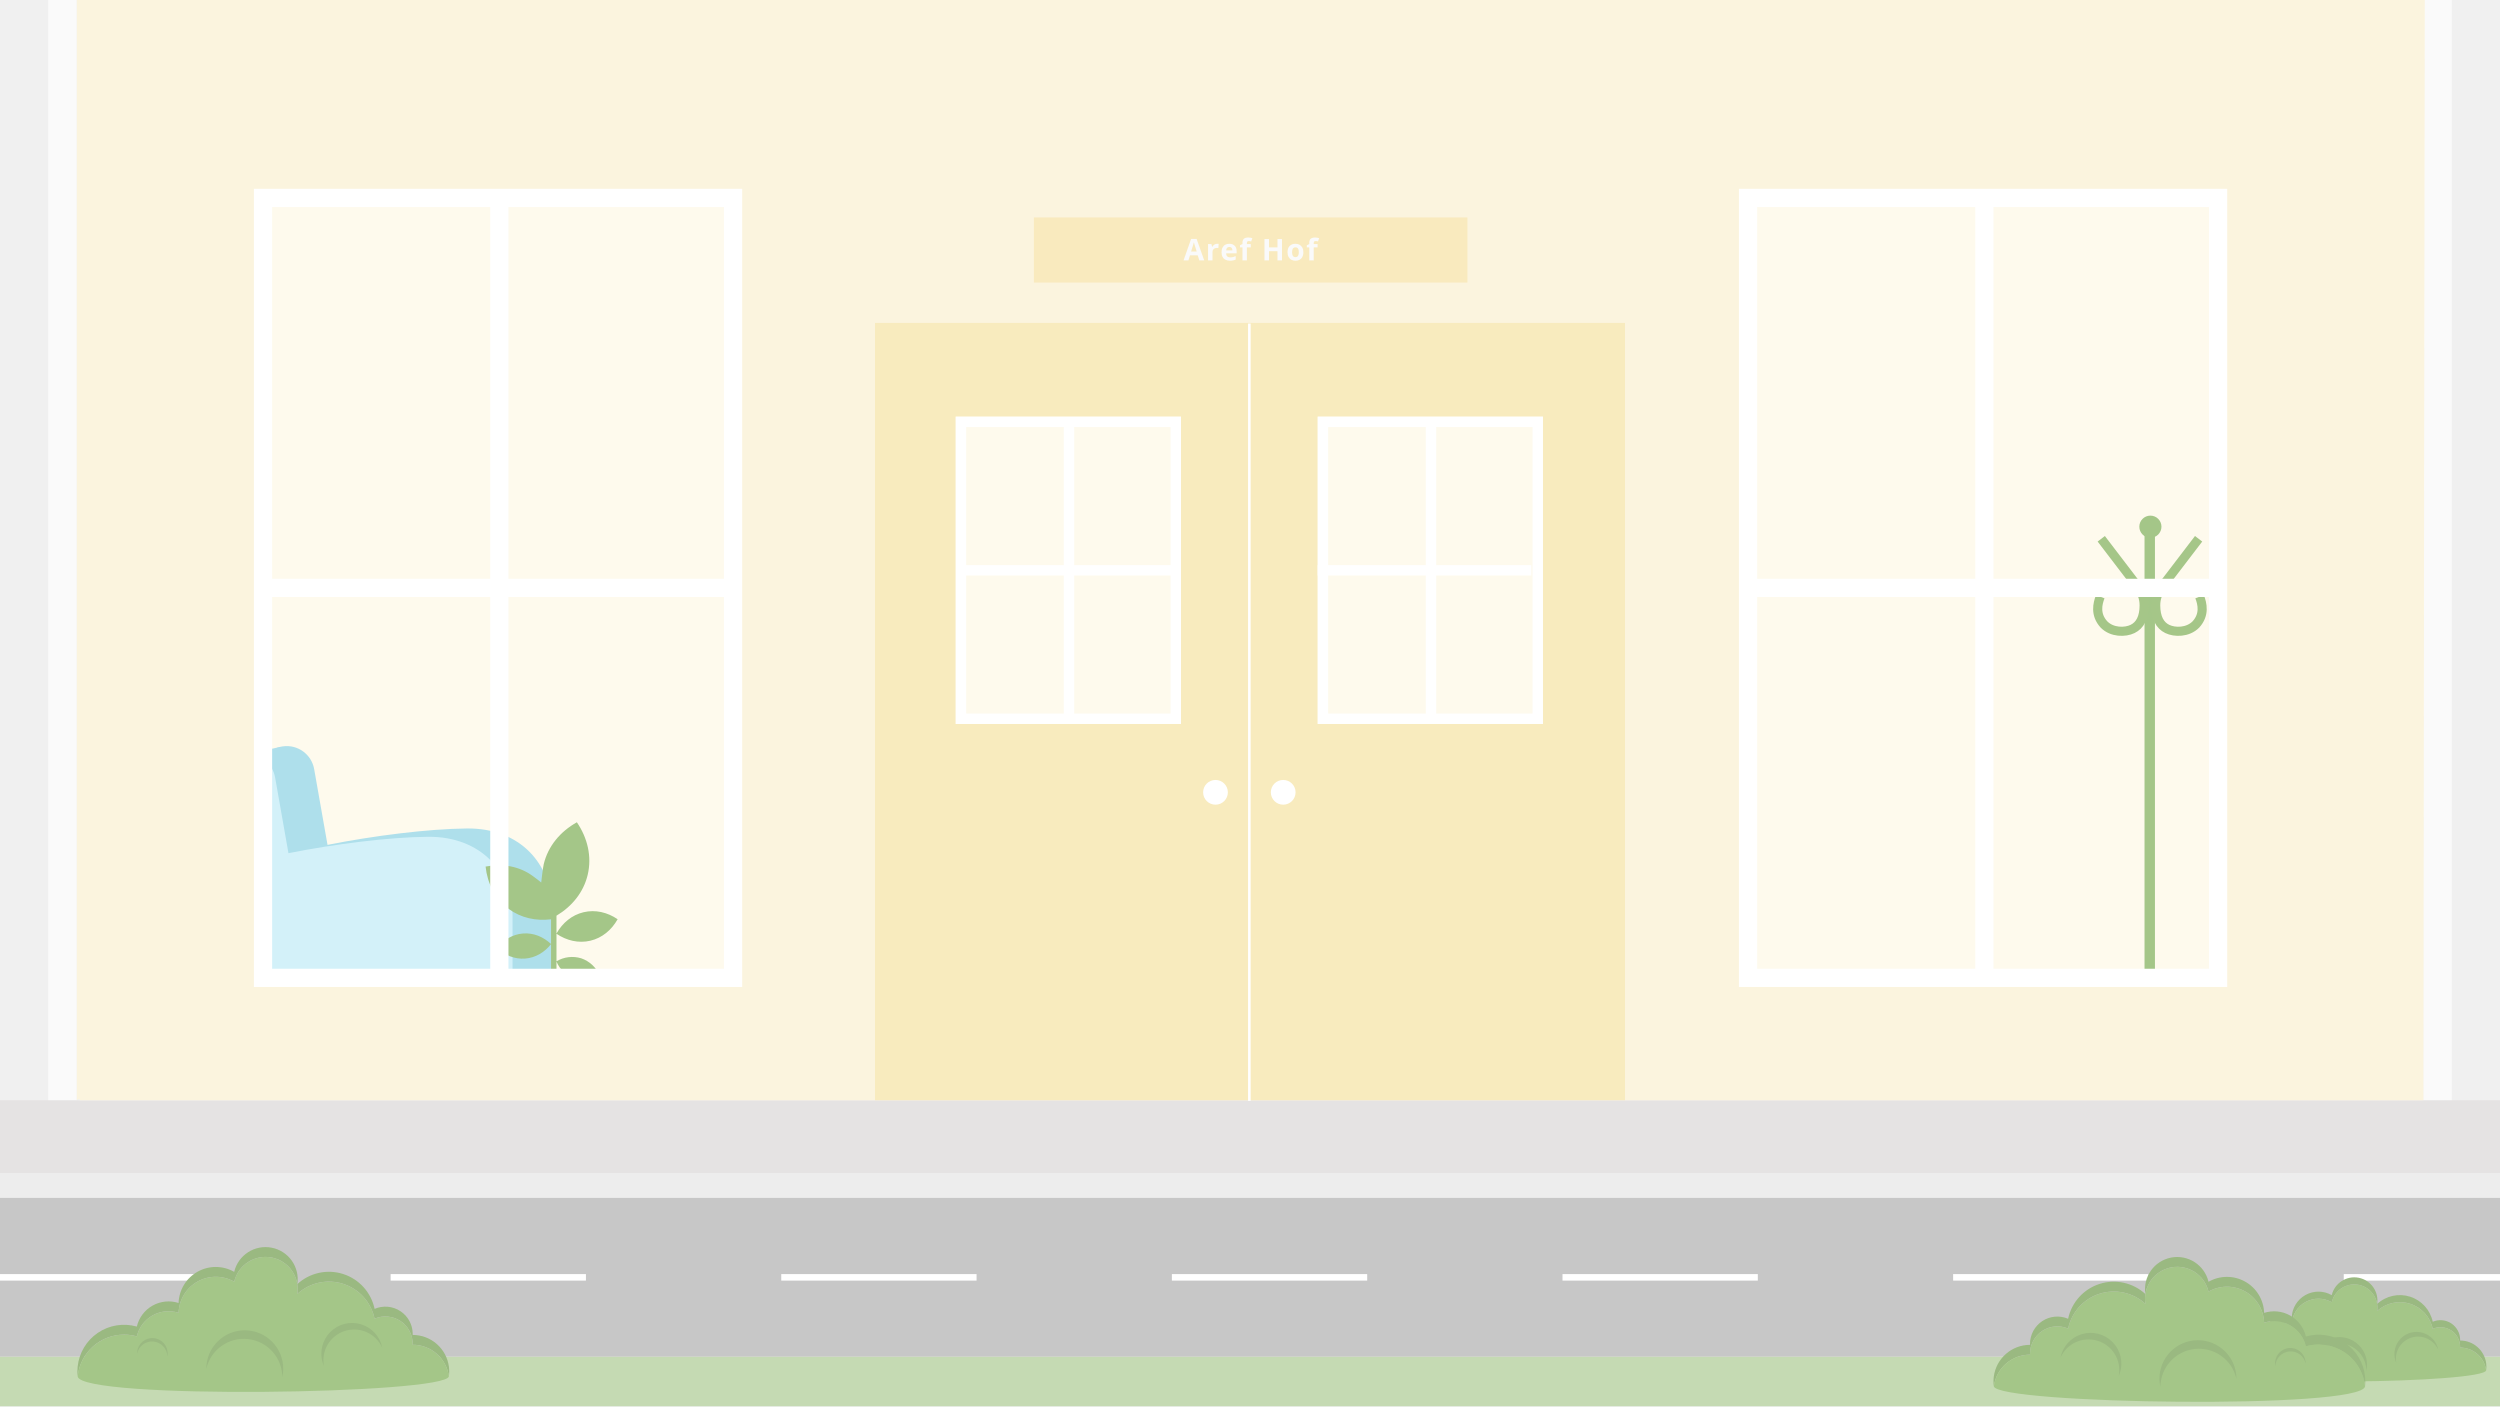
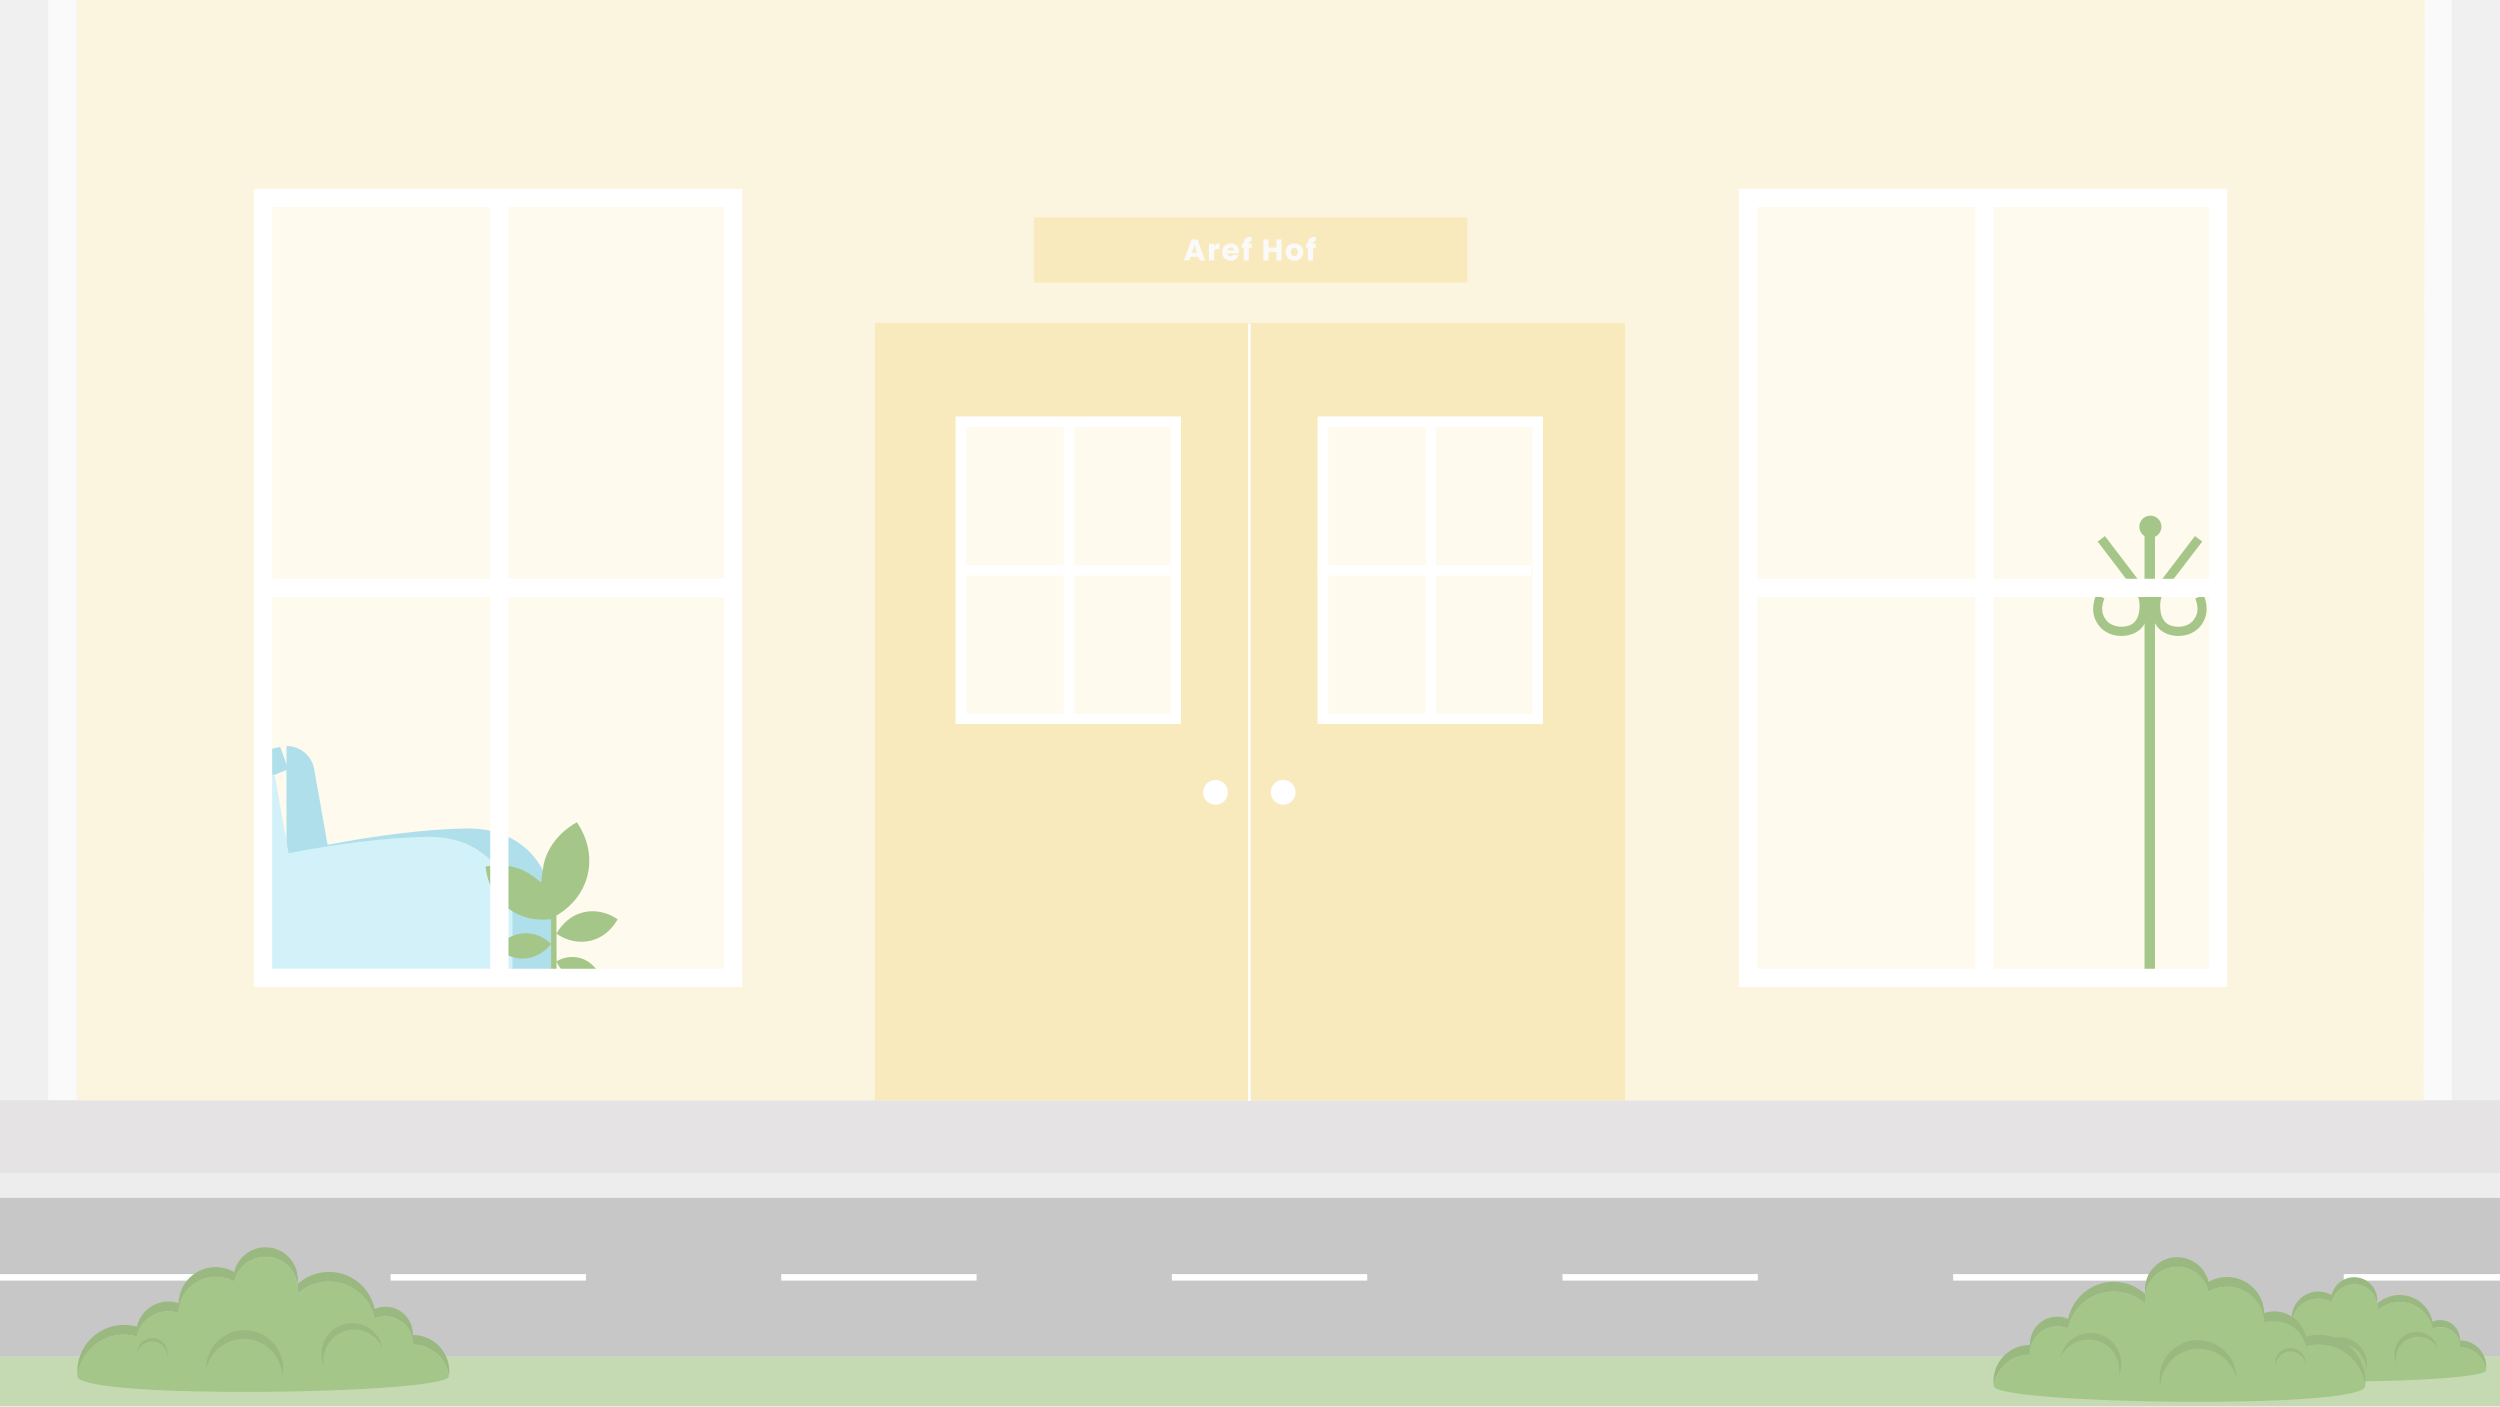
- <svg xmlns="http://www.w3.org/2000/svg" width="1920" height="1080" viewBox="0 0 1920 1080">
-   <defs>
-     <clipPath id="clip-path">
-       <rect id="Rectangle_50" data-name="Rectangle 50" width="233.634" height="248.459" fill="#aedfeb" />
-     </clipPath>
-     <clipPath id="clip-path-2">
-       <rect id="Rectangle_50-2" data-name="Rectangle 50" width="233.634" height="248.459" fill="none" />
-     </clipPath>
-     <clipPath id="clip-path-3">
-       <rect id="Rectangle_62" data-name="Rectangle 62" width="101.405" height="208.498" fill="none" />
-     </clipPath>
-   </defs>
-   <g id="Group_95" data-name="Group 95" transform="translate(0 0)">
-     <rect id="Rectangle_120" data-name="Rectangle 120" width="1920" height="56" transform="translate(0 845)" fill="#e5e3e3" />
-     <rect id="Rectangle_122" data-name="Rectangle 122" width="1920" height="19" transform="translate(0 901)" fill="#ededed" />
-     <rect id="Rectangle_123" data-name="Rectangle 123" width="1920" height="122" transform="translate(0 920)" fill="#c7c7c7" />
-     <rect id="Rectangle_124" data-name="Rectangle 124" width="1920" height="38" transform="translate(0 1042)" fill="#c5dab3" />
-     <line id="Line_24" data-name="Line 24" x2="1920" transform="translate(0 981)" fill="none" stroke="#fff" stroke-width="5" stroke-dasharray="150" />
-     <g id="Group_35" data-name="Group 35" transform="translate(0 -169.089)">
-       <rect id="Rectangle_1" data-name="Rectangle 1" width="1553" height="778.911" transform="translate(184 169.089)" fill="#fefaed" />
-       <path id="Union_1" data-name="Union 1" d="M1824-1937v-844.911h22V-1937ZM0-1937v-844.911H22V-1937Z" transform="translate(37 2951)" fill="#fafafa" />
-       <path id="Path_53" data-name="Path 53" d="M1,31.051H126.113l-.074,778.985L1,876.033Z" transform="translate(58 138.039)" fill="#fbf4de" />
-       <path id="Path_56" data-name="Path 56" d="M127.229,31.625H1.934L1.974,810.5l124.078,66.121Z" transform="translate(1735.007 137.47)" fill="#fbf4de" />
-       <path id="Path_57" data-name="Path 57" d="M.014,1802.025,66.1,1678,66.03,125.084,0,0Z" transform="translate(58.987 1014.071) rotate(-90)" fill="#f0f0f0" />
-     </g>
-     <g id="Group_26" data-name="Group 26" transform="translate(1442 -282.682)">
-       <ellipse id="Ellipse_50" data-name="Ellipse 50" cx="53.5" cy="12.5" rx="53.5" ry="12.5" transform="translate(155 1071.682)" fill="#a4c688" />
-       <rect id="Rectangle_63" data-name="Rectangle 63" width="8" height="394" transform="translate(205 689.682)" fill="#a4c688" />
-       <circle id="Ellipse_51" data-name="Ellipse 51" cx="8.5" cy="8.5" r="8.5" transform="translate(201 678.682)" fill="#a4c688" />
-       <path id="Path_76" data-name="Path 76" d="M4602.2,3365.833l-27.581,36.1a23.542,23.542,0,0,0-5.367,15.119c.043,9.286,3.123,15.2,8.868,18.02s15.8,2.827,21.962-3.4c7.011-7.6,4.952-16.013,2.887-21.372" transform="translate(-4355.671 -2669.366)" fill="none" stroke="#a5c688" stroke-width="7" />
-       <path id="Path_77" data-name="Path 77" d="M4571.988,3365.833l27.581,36.1a23.542,23.542,0,0,1,5.367,15.119c-.043,9.286-3.123,15.2-8.868,18.02s-15.8,2.827-21.962-3.4c-7.01-7.6-4.952-16.013-2.886-21.372" transform="translate(-4400.229 -2669.366)" fill="none" stroke="#a5c688" stroke-width="7" />
-     </g>
-     <g id="Group_19" data-name="Group 19" transform="translate(160 564.067)">
-       <g id="Group_17" data-name="Group 17" transform="translate(30)" clip-path="url(#clip-path)">
-         <path id="Path_58" data-name="Path 58" d="M356.7,403.711H344.473a5.834,5.834,0,0,1-5.834-5.834V379.812h23.9v18.065a5.834,5.834,0,0,1-5.834,5.834" transform="translate(-138.423 -155.252)" fill="#aedfeb" />
-         <path id="Path_59" data-name="Path 59" d="M21.933,403.711H34.164A5.834,5.834,0,0,0,40,397.877V379.812H16.1v18.065a5.834,5.834,0,0,0,5.834,5.834" transform="translate(-6.581 -155.252)" fill="#aedfeb" />
-         <path id="Path_60" data-name="Path 60" d="M168.651,63.179c-30.014.278-71.947,5.6-107.115,12.589L51.3,17.7A21.417,21.417,0,0,0,8.9,23.636l6.175,59.383C14.335,92.088,0,100,0,117.664V230.417H233.634V124.179c0-33.232-23.7-61.381-64.983-61" transform="translate(0 9.021)" fill="#aedfeb" />
-       </g>
-       <path id="Path_63" data-name="Path 63" d="M12.978,0,42.69,5.236,42,23.433H0Z" transform="translate(13.686 20.731) rotate(-22)" fill="#aedfeb" />
-       <path id="Path_64" data-name="Path 64" d="M4.427.456,42.264,0,42,18.364H0Z" transform="matrix(0.978, -0.208, 0.208, 0.978, 214.038, 227.902)" fill="#aedfeb" />
-       <g id="Group_17-2" data-name="Group 17" transform="translate(0 15.406)" clip-path="url(#clip-path-2)">
-         <path id="Path_58-2" data-name="Path 58" d="M356.7,403.711H344.473a5.834,5.834,0,0,1-5.834-5.834V379.812h23.9v18.065a5.834,5.834,0,0,1-5.834,5.834" transform="translate(-138.423 -155.252)" fill="#aedfeb" />
-         <path id="Path_59-2" data-name="Path 59" d="M21.933,403.711H34.164A5.834,5.834,0,0,0,40,397.877V379.812H16.1v18.065a5.834,5.834,0,0,0,5.834,5.834" transform="translate(-6.581 -155.252)" fill="#aedfeb" />
-         <path id="Path_60-2" data-name="Path 60" d="M168.651,63.179c-30.014.278-71.947,5.6-107.115,12.589L51.3,17.7A21.417,21.417,0,0,0,8.9,23.636l6.175,59.383C14.335,92.088,0,100,0,117.664V230.417H233.634V124.179c0-33.232-23.7-61.381-64.983-61" transform="translate(0 0)" fill="#d3f1f9" />
-       </g>
-     </g>
-     <g id="Group_25" data-name="Group 25" transform="translate(372.932 631.502)">
-       <g id="Group_24" data-name="Group 24" clip-path="url(#clip-path-3)">
-         <path id="Path_74" data-name="Path 74" d="M80.468,90.967c9.072-2.142,16.325-8.257,20.938-16.5C93.592,69.154,84.37,66.932,75.3,69.074,66.28,71.2,59.061,77.26,54.446,85.429V71.749C66.409,64.6,75.247,53.76,78.425,40.314,81.737,26.307,78.307,12.066,70.11,0,57.376,7.118,47.933,18.316,44.622,32.323c-.54,2.284-1.88,13.106-2.07,15.392C27.438,61.251,53.331,57.575,53.225,68.2c7.308-8.733-7.967-20.281-16.865-26.832C25.915,33.677,12.9,31.493,0,34.031,1.407,47.1,7.357,58.883,17.8,66.573c9.394,6.916,20.869,9.365,32.465,7.946V93.5c-5.906-5.55-13.417-8.678-21.393-8.094-7.993.584-14.983,4.789-20.02,11.161,5.911,5.571,13.438,8.713,21.431,8.128,7.975-.583,14.949-4.77,19.982-11.116V208.5h4.18V107a22.761,22.761,0,0,0,33.072,10.558,23.64,23.64,0,0,0-14.081-13.083,23.613,23.613,0,0,0-18.991,2.3V85.631c7.8,5.27,16.983,7.472,26.022,5.337" fill="#a4c688" />
-         <path id="Path_75" data-name="Path 75" d="M64.562,140.353V121.006H36.621v19.428A30.129,30.129,0,0,0,20.532,167.1v31.472H80.809V167.1a30.128,30.128,0,0,0-16.247-26.744" transform="translate(1.685 9.929)" fill="#edb5b5" />
-       </g>
-     </g>
-     <path id="Exclusion_1" data-name="Exclusion 1" d="M-9083-1865h-1800v-845h1800v845Zm-519.731-693v597h355.71v-597Zm-1140.246,0v597h355.71v-597Z" transform="translate(10944 2710)" fill="#fbf4de" />
-     <rect id="Rectangle_131" data-name="Rectangle 131" width="576" height="597" transform="translate(672 248)" fill="rgba(247,227,161,0.52)" />
-     <g id="Group_77" data-name="Group 77">
-       <rect id="Rectangle_132" data-name="Rectangle 132" width="361" height="599" transform="translate(202 152)" fill="none" stroke="#fff" stroke-width="14" />
-       <line id="Line_25" data-name="Line 25" x2="361" transform="translate(202.5 451.5)" fill="none" stroke="#fff" stroke-width="14" />
-       <line id="Line_26" data-name="Line 26" y2="599" transform="translate(383.5 152.5)" fill="none" stroke="#fff" stroke-width="14" />
-     </g>
-     <g id="Group_78" data-name="Group 78" transform="translate(1140.5)">
-       <rect id="Rectangle_132-2" data-name="Rectangle 132" width="361" height="599" transform="translate(202 152)" fill="none" stroke="#fff" stroke-width="14" />
-       <line id="Line_25-2" data-name="Line 25" x2="361" transform="translate(202.5 451.5)" fill="none" stroke="#fff" stroke-width="14" />
-       <line id="Line_26-2" data-name="Line 26" y2="599" transform="translate(383.5 152.5)" fill="none" stroke="#fff" stroke-width="14" />
-     </g>
-     <line id="Line_27" data-name="Line 27" y2="597" transform="translate(959.5 248.5)" fill="none" stroke="#fff" stroke-width="2" />
-     <circle id="Ellipse_56" data-name="Ellipse 56" cx="9.5" cy="9.5" r="9.5" transform="translate(924 599)" fill="#fff" />
-     <circle id="Ellipse_57" data-name="Ellipse 57" cx="9.5" cy="9.5" r="9.5" transform="translate(976 599)" fill="#fff" />
-     <g id="Rectangle_133" data-name="Rectangle 133" transform="translate(734 320)" fill="#fefaed" stroke="#fff" stroke-width="8">
-       <rect width="173" height="236" stroke="none" />
-       <rect x="4" y="4" width="165" height="228" fill="none" />
-     </g>
-     <g id="Rectangle_134" data-name="Rectangle 134" transform="translate(1012 320)" fill="#fefaed" stroke="#fff" stroke-width="8">
-       <rect width="173" height="236" stroke="none" />
-       <rect x="4" y="4" width="165" height="228" fill="none" />
-     </g>
-     <line id="Line_28" data-name="Line 28" x2="164" transform="translate(738.5 438)" fill="none" stroke="#fff" stroke-width="8" />
-     <line id="Line_29" data-name="Line 29" x2="164" transform="translate(1012 438)" fill="none" stroke="#fff" stroke-width="8" />
-     <line id="Line_30" data-name="Line 30" y2="226" transform="translate(1099 324)" fill="none" stroke="#fff" stroke-width="8" />
-     <line id="Line_31" data-name="Line 31" y2="226" transform="translate(821 328)" fill="none" stroke="#fff" stroke-width="8" />
+ <svg xmlns="http://www.w3.org/2000/svg" xmlns:xlink="http://www.w3.org/1999/xlink" version="1.1" id="Laag_1" x="0px" y="0px" viewBox="0 0 1920 1080" style="enable-background:new 0 0 1920 1080;" xml:space="preserve">
+   <style type="text/css">
+ 	.st0{fill:#E5E3E3;}
+ 	.st1{fill:#EDEDED;}
+ 	.st2{fill:#C7C7C7;}
+ 	.st3{fill:#C5DAB3;}
+ 	.st4{fill:#FFFFFF;}
+ 	.st5{fill:#FEFAED;}
+ 	.st6{fill:#FAFAFA;}
+ 	.st7{fill:#FBF4DE;}
+ 	.st8{fill:#F0F0F0;}
+ 	.st9{fill:#A4C688;}
+ 	.st10{fill:#A5C688;}
+ 	.st11{clip-path:url(#SVGID_00000045610957857598274720000017525804131601465521_);}
+ 	.st12{fill:#AEDFEB;}
+ 	.st13{clip-path:url(#SVGID_00000046319522413035702030000008639000380692219800_);}
+ 	.st14{fill:#D3F1F9;}
+ 	.st15{clip-path:url(#SVGID_00000066514730915522192220000017053234522262174891_);}
+ 	.st16{fill:#EDB5B5;}
+ 	.st17{fill:#F9EABE;}
+ 	.st18{fill:#9AB981;}
+ 	.st19{enable-background:new    ;}
+ </style>
+   <g id="Group_95" transform="translate(0 0)">
+     <g id="Rectangle_120">
+       <rect y="845" class="st0" width="1920" height="56" />
+     </g>
+     <g id="Rectangle_122">
+       <rect y="901" class="st1" width="1920" height="19" />
+     </g>
+     <g id="Rectangle_123">
+       <rect y="920" class="st2" width="1920" height="122" />
+     </g>
+     <g id="Rectangle_124">
+       <rect y="1042" class="st3" width="1920" height="38" />
+     </g>
+     <g id="Line_24">
+       <path class="st4" d="M1920,983.5h-120v-5h120V983.5z M1650,983.5h-150v-5h150V983.5z M1350,983.5h-150v-5h150V983.5z M1050,983.5    H900v-5h150V983.5z M750,983.5H600v-5h150V983.5z M450,983.5H300v-5h150V983.5z M150,983.5H0v-5h150V983.5z" />
+     </g>
+     <g id="Group_35" transform="translate(0 -169.089)">
+       <g id="Rectangle_1">
+         <rect x="184" y="169.1" class="st5" width="1553" height="778.9" />
+       </g>
+       <g id="Union_1">
+         <path class="st6" d="M1861,1014V169.1h22V1014H1861z M37,1014V169.1h22V1014H37z" />
+       </g>
+       <g id="Path_53">
+         <path class="st7" d="M59,169.1h125.1l-0.1,779l-125,66V169.1z" />
+       </g>
+       <g id="Path_56">
+         <path class="st7" d="M1862.2,169.1h-125.3l0,778.9l124.1,66.1L1862.2,169.1z" />
+       </g>
+       <g id="Path_57">
+         <path class="st8" d="M1861,1014.1L1737,948L184.1,948l-125.1,66L1861,1014.1z" />
+       </g>
+     </g>
+     <g id="Group_26" transform="translate(1442 -282.682)">
+       <g id="Ellipse_50">
+         <ellipse class="st9" cx="208.5" cy="1084.2" rx="53.5" ry="12.5" />
+       </g>
+       <g id="Rectangle_63">
+         <rect x="205" y="689.7" class="st9" width="8" height="394" />
+       </g>
+       <g id="Ellipse_51">
+         <circle class="st9" cx="209.5" cy="687.2" r="8.5" />
+       </g>
+       <g id="Path_76">
+         <path class="st10" d="M231,771.1c-3.7,0-7.2-0.8-10.1-2.2c-7.1-3.5-10.8-10.6-10.8-21.1c0-6.3,2.1-12.4,6.1-17.3l27.5-36.1     l5.6,4.2l-27.7,36.2c-3,3.6-4.6,8.2-4.6,12.9c0,7.8,2.3,12.6,6.9,14.9c4.1,2,12.7,2.6,17.9-2.7c4.4-4.8,5-10.2,2.2-17.7l6.5-2.5     c3.8,9.9,2.6,18.3-3.6,25l-0.1,0.1C242.5,769.2,236.6,771.1,231,771.1z" />
+       </g>
+       <g id="Path_77">
+         <path class="st10" d="M187.3,771.1c-5.6,0-11.5-1.8-15.9-6.3l-0.1-0.1c-6.2-6.7-7.4-15.1-3.6-25l6.5,2.5     c-2.9,7.5-2.2,12.9,2.2,17.7c5.2,5.2,13.8,4.7,17.9,2.7c4.6-2.3,6.9-7.1,6.9-14.9c0-4.7-1.6-9.3-4.6-12.9l-0.1-0.1L169,698.6     l5.6-4.2l27.5,36.1c4,4.9,6.2,11,6.1,17.3c0,10.5-3.7,17.6-10.8,21.1C194.5,770.2,191,771.1,187.3,771.1z" />
+       </g>
+     </g>
+     <g id="Group_19" transform="translate(160 564.067)">
+       <g>
+         <defs>
+           <rect id="SVGID_1_" x="30" y="0" width="233.6" height="248.5" />
+         </defs>
+         <clipPath id="SVGID_00000074433686359839249930000010910288502720647841_">
+           <use xlink:href="#SVGID_1_" style="overflow:visible;" />
+         </clipPath>
+         <g id="Group_17" transform="translate(30)" style="clip-path:url(#SVGID_00000074433686359839249930000010910288502720647841_);">
+           <g id="Path_58">
+             <path class="st12" d="M218.3,248.5H206c-3.2,0-5.8-2.6-5.8-5.8v0v-18.1h23.9v18.1C224.1,245.8,221.5,248.5,218.3,248.5       L218.3,248.5" />
+           </g>
+           <g id="Path_59">
+             <path class="st12" d="M15.4,248.5h12.2c3.2,0,5.8-2.6,5.8-5.8c0,0,0,0,0,0v-18.1H9.5v18.1C9.5,245.8,12.1,248.5,15.4,248.5       C15.4,248.5,15.4,248.5,15.4,248.5" />
+           </g>
+           <g id="Path_60">
+             <path class="st12" d="M168.7,72.2c-30,0.3-71.9,5.6-107.1,12.6L51.3,26.7c-2-11.7-13.1-19.5-24.7-17.5       C15.4,11.2,7.7,21.4,8.9,32.7L15.1,92C14.3,101.1,0,109,0,126.7v112.8h233.6V133.2C233.6,100,209.9,71.8,168.7,72.2" />
+           </g>
+         </g>
+       </g>
+       <g id="Path_63">
+         <path class="st12" d="M25.7,15.9l29.5-6.3l6.2,17.1L22.5,42.5L25.7,15.9z" />
+       </g>
+       <g id="Path_64">
+         <path class="st12" d="M218.5,227.4l36.9-8.3l3.6,18l-41.1,8.7L218.5,227.4z" />
+       </g>
+       <g>
+         <defs>
+           <rect id="SVGID_00000157997238721300751980000006850319870219117989_" y="15.4" width="233.6" height="248.5" />
+         </defs>
+         <clipPath id="SVGID_00000025412434226482907230000014587873706533152419_">
+           <use xlink:href="#SVGID_00000157997238721300751980000006850319870219117989_" style="overflow:visible;" />
+         </clipPath>
+         <g id="Group_17-2" transform="translate(0 15.406)" style="clip-path:url(#SVGID_00000025412434226482907230000014587873706533152419_);">
+           <g id="Path_58-2">
+             <path class="st12" d="M218.3,248.5H206c-3.2,0-5.8-2.6-5.8-5.8v0v-18.1h23.9v18.1C224.1,245.8,221.5,248.5,218.3,248.5       L218.3,248.5" />
+           </g>
+           <g id="Path_59-2">
+             <path class="st12" d="M15.4,248.5h12.2c3.2,0,5.8-2.6,5.8-5.8c0,0,0,0,0,0v-18.1H9.5v18.1C9.5,245.8,12.1,248.5,15.4,248.5       C15.4,248.5,15.4,248.5,15.4,248.5" />
+           </g>
+           <g id="Path_60-2">
+             <path class="st14" d="M168.7,63.2c-30,0.3-71.9,5.6-107.1,12.6L51.3,17.7C49.3,6,38.2-1.8,26.6,0.2C15.4,2.1,7.7,12.4,8.9,23.6       L15.1,83C14.3,92.1,0,100,0,117.7v112.8h233.6V124.2C233.6,90.9,209.9,62.8,168.7,63.2" />
+           </g>
+         </g>
+       </g>
+     </g>
+     <g id="Group_25" transform="translate(372.932 631.502)">
+       <g>
+         <defs>
+           <rect id="SVGID_00000163771254240030248710000003514817969708107397_" x="0" y="0" width="101.4" height="208.5" />
+         </defs>
+         <clipPath id="SVGID_00000168107164996100805120000014446871640152288692_">
+           <use xlink:href="#SVGID_00000163771254240030248710000003514817969708107397_" style="overflow:visible;" />
+         </clipPath>
+         <g id="Group_24" style="clip-path:url(#SVGID_00000168107164996100805120000014446871640152288692_);">
+           <g id="Path_74">
+             <path class="st9" d="M80.5,91c9.1-2.1,16.3-8.3,20.9-16.5c-7.8-5.3-17-7.5-26.1-5.4c-9,2.1-16.2,8.2-20.9,16.4V71.7       c12-7.1,20.8-18,24-31.4c3.3-14-0.1-28.2-8.3-40.3C57.4,7.1,47.9,18.3,44.6,32.3c-0.5,2.3-1.9,13.1-2.1,15.4       c-15.1,13.5,10.8,9.9,10.7,20.5c7.3-8.7-8-20.3-16.9-26.8C25.9,33.7,12.9,31.5,0,34c1.4,13.1,7.4,24.9,17.8,32.5       c9.4,6.9,20.9,9.4,32.5,7.9v19c-5.9-5.6-13.4-8.7-21.4-8.1c-8,0.6-15,4.8-20,11.2c5.9,5.6,13.4,8.7,21.4,8.1       c8-0.6,14.9-4.8,20-11.1v114.9h4.2V107c4.8,11.6,18.2,17.1,29.8,12.3c1.1-0.5,2.3-1,3.3-1.7c-2.6-6.2-7.7-10.9-14.1-13.1       c-6.4-1.9-13.3-1.1-19,2.3V85.6C62.2,90.9,71.4,93.1,80.5,91" />
+           </g>
+           <g id="Path_75">
+             <path class="st16" d="M66.2,150.3v-19.3H38.3v19.4c-9.9,5.2-16.1,15.5-16.1,26.7v31.5h60.3V177       C82.5,165.8,76.2,155.5,66.2,150.3" />
+           </g>
+         </g>
+       </g>
+     </g>
+     <g id="Exclusion_1">
+       <path class="st7" d="M1861,845H61V0h1800V845z M1341.3,152v597H1697V152H1341.3z M201,152v597h355.7V152H201z" />
+     </g>
+     <g id="Rectangle_131">
+       <rect x="672" y="248" class="st17" width="576" height="597" />
+     </g>
+     <g id="Group_77">
+       <g id="Rectangle_132">
+         <path class="st4" d="M570,758H195V145h375V758z M209,744h347V159H209V744z" />
+       </g>
+       <g id="Line_25">
+         <rect x="202.5" y="444.5" class="st4" width="361" height="14" />
+       </g>
+       <g id="Line_26">
+         <rect x="376.5" y="152.5" class="st4" width="14" height="599" />
+       </g>
+     </g>
+     <g id="Group_78" transform="translate(1140.5)">
+       <g id="Rectangle_132-2">
+         <path class="st4" d="M570,758H195V145h375V758z M209,744h347V159H209V744z" />
+       </g>
+       <g id="Line_25-2">
+         <rect x="202.5" y="444.5" class="st4" width="361" height="14" />
+       </g>
+       <g id="Line_26-2">
+         <rect x="376.5" y="152.5" class="st4" width="14" height="599" />
+       </g>
+     </g>
+     <g id="Line_27">
+       <rect x="958.5" y="248.5" class="st4" width="2" height="597" />
+     </g>
+     <g id="Ellipse_56">
+       <circle class="st4" cx="933.5" cy="608.5" r="9.5" />
+     </g>
+     <g id="Ellipse_57">
+       <circle class="st4" cx="985.5" cy="608.5" r="9.5" />
+     </g>
+     <g id="Rectangle_133" transform="translate(734 320)">
+       <g>
+         <rect class="st5" width="173" height="236" />
+       </g>
+       <g>
+         <path class="st4" d="M173,236H0V0h173V236z M8,228h157V8H8V228z" />
+       </g>
+     </g>
+     <g id="Rectangle_134" transform="translate(1012 320)">
+       <g>
+         <rect class="st5" width="173" height="236" />
+       </g>
+       <g>
+         <path class="st4" d="M173,236H0V0h173V236z M8,228h157V8H8V228z" />
+       </g>
+     </g>
+     <g id="Line_28">
+       <rect x="738.5" y="434" class="st4" width="164" height="8" />
+     </g>
+     <g id="Line_29">
+       <rect x="1012" y="434" class="st4" width="164" height="8" />
+     </g>
+     <g id="Line_30">
+       <rect x="1095" y="324" class="st4" width="8" height="226" />
+     </g>
+     <g id="Line_31">
+       <rect x="817" y="328" class="st4" width="8" height="226" />
+     </g>
    <g id="Laag_2-2" transform="translate(59.44 957.787)">
-       <g id="Group_87" data-name="Group 87" transform="translate(0 -0.01)">
-         <g id="Group_86" data-name="Group 86">
-           <path id="Path_522" data-name="Path 522" d="M35.835,67.186a35.736,35.736,0,0,1,9.81,1.374,25.018,25.018,0,0,1,32.063-18.11A28.564,28.564,0,0,1,120.42,26.541a24.725,24.725,0,0,1,48.505,9.4,35.837,35.837,0,0,1,59.322,19.012,21,21,0,0,1,29.266,19.3c0,.245-.009.485-.018.725h.018A28.045,28.045,0,0,1,285.3,99.24a28.4,28.4,0,0,0,.258-3.749,27.463,27.463,0,0,0-.231-3.617,28.049,28.049,0,0,0-27.816-24.429H257.5c.009-.24.018-.481.018-.725a21,21,0,0,0-29.266-19.3A35.837,35.837,0,0,0,168.925,28.4a24.725,24.725,0,0,0-48.505-9.4A28.564,28.564,0,0,0,77.708,42.915a25.018,25.018,0,0,0-32.063,18.11A35.82,35.82,0,0,0,.181,91.883,35.248,35.248,0,0,0,0,95.5a36.664,36.664,0,0,0,.2,3.776A35.834,35.834,0,0,1,35.835,67.19Z" transform="translate(0 0.01)" fill="#9ab981" />
-           <path id="Path_523" data-name="Path 523" d="M285.542,108.336a28.045,28.045,0,0,0-27.789-24.262h-.018c.009-.24.018-.481.018-.725a21,21,0,0,0-29.266-19.3,35.837,35.837,0,0,0-59.322-19.012,24.725,24.725,0,0,0-48.505-9.4A28.564,28.564,0,0,0,77.949,59.545a25.018,25.018,0,0,0-32.063,18.11A35.817,35.817,0,0,0,.44,108.363C2.326,126.382,283.711,122.049,285.542,108.336Z" transform="translate(-0.241 -9.081)" fill="#a4c688" />
-         </g>
-         <path id="Path_524" data-name="Path 524" d="M263.659,209.424a29.556,29.556,0,0,1,26.324,29.3,30.554,30.554,0,0,0,.549-3.259,29.551,29.551,0,0,0-58.75-6.446,28.955,28.955,0,0,0-.172,3.3,29.547,29.547,0,0,1,32.05-22.893Z" transform="translate(-132.616 -138.799)" fill="#9ab981" />
-         <path id="Path_525" data-name="Path 525" d="M444.616,196.37A23.616,23.616,0,0,1,473.3,209.335a23.614,23.614,0,1,0-45.7,11.619,24.355,24.355,0,0,0,.934,2.471,23.616,23.616,0,0,1,16.084-27.059Z" transform="translate(-239.16 -131.997)" fill="#9ab981" />
-         <path id="Path_526" data-name="Path 526" d="M126.9,218.511a11.733,11.733,0,0,1,10.694,11.41,12.228,12.228,0,0,0,.19-1.3,11.732,11.732,0,1,0-23.373-2.067,11.564,11.564,0,0,0-.041,1.31,11.726,11.726,0,0,1,12.53-9.352Z" transform="translate(-68.52 -146)" fill="#9ab981" />
-       </g>
-     </g>
-     <g id="Laag_2-2-2" data-name="Laag_2-2" transform="translate(1704.164 981.01)">
-       <g id="Group_87-2" data-name="Group 87" transform="translate(0 -0.01)">
-         <g id="Group_86-2" data-name="Group 86">
-           <path id="Path_522-2" data-name="Path 522" d="M25.775,48.322a25.7,25.7,0,0,1,7.056.988A17.995,17.995,0,0,1,55.893,36.284a20.545,20.545,0,0,1,30.722-17.2A17.784,17.784,0,0,1,121.5,25.847a25.777,25.777,0,0,1,42.668,13.675,15.1,15.1,0,0,1,21.051,13.884c0,.176-.007.349-.013.522h.013A20.172,20.172,0,0,1,205.21,71.378a20.429,20.429,0,0,0,.186-2.7,19.754,19.754,0,0,0-.166-2.6,20.175,20.175,0,0,0-20.007-17.571h-.013c.007-.173.013-.346.013-.522A15.1,15.1,0,0,0,164.172,34.1,25.777,25.777,0,0,0,121.5,20.428a17.784,17.784,0,0,0-34.889-6.759,20.545,20.545,0,0,0-30.722,17.2A17.995,17.995,0,0,0,32.831,43.891,25.764,25.764,0,0,0,.13,66.086a25.353,25.353,0,0,0-.13,2.6A26.371,26.371,0,0,0,.143,71.4,25.775,25.775,0,0,1,25.775,48.325Z" transform="translate(0 0.01)" fill="#9ab981" />
-           <path id="Path_523-2" data-name="Path 523" d="M205.507,82.589a20.172,20.172,0,0,0-19.988-17.451h-.013c.007-.173.013-.346.013-.522a15.1,15.1,0,0,0-21.051-13.884A25.777,25.777,0,0,0,121.8,37.058,17.784,17.784,0,0,0,86.911,30.3a20.545,20.545,0,0,0-30.722,17.2A17.995,17.995,0,0,0,33.128,60.521,25.762,25.762,0,0,0,.44,82.608C1.8,95.569,204.189,92.452,205.507,82.589Z" transform="translate(-0.297 -11.198)" fill="#a4c688" />
-         </g>
-         <path id="Path_524-2" data-name="Path 524" d="M254.662,207.532A21.259,21.259,0,0,1,273.6,228.605a21.975,21.975,0,0,0,.395-2.344,21.256,21.256,0,1,0-42.258-4.637A20.819,20.819,0,0,0,231.61,224a21.253,21.253,0,0,1,23.053-16.466Z" transform="translate(-160.406 -156.734)" fill="#9ab981" />
-         <path id="Path_525-2" data-name="Path 525" d="M439.531,194.65a16.986,16.986,0,0,1,20.63,9.325,16.985,16.985,0,1,0-32.87,8.357,17.522,17.522,0,0,0,.672,1.777,16.986,16.986,0,0,1,11.569-19.463Z" transform="translate(-291.752 -148.348)" fill="#9ab981" />
-         <path id="Path_526-2" data-name="Path 526" d="M123.378,217.766a8.439,8.439,0,0,1,7.692,8.207,8.8,8.8,0,0,0,.137-.933,8.439,8.439,0,1,0-16.812-1.487,8.316,8.316,0,0,0-.029.942,8.434,8.434,0,0,1,9.012-6.727Z" transform="translate(-81.389 -165.611)" fill="#9ab981" />
-       </g>
-     </g>
-     <g id="Laag_2-2-3" data-name="Laag_2-2" transform="translate(1531 965.389)">
-       <g id="Group_87-3" data-name="Group 87" transform="translate(0 0)">
-         <g id="Group_86-3" data-name="Group 86">
-           <path id="Path_522-3" data-name="Path 522" d="M249.725,67.186a35.737,35.737,0,0,0-9.81,1.374,25.018,25.018,0,0,0-32.063-18.11A28.564,28.564,0,0,0,165.14,26.541a24.725,24.725,0,0,0-48.505,9.4A35.837,35.837,0,0,0,57.313,54.95a21,21,0,0,0-29.266,19.3c0,.245.009.485.018.725h-.018A28.045,28.045,0,0,0,.258,99.24,28.4,28.4,0,0,1,0,95.491a27.463,27.463,0,0,1,.231-3.617A28.049,28.049,0,0,1,28.047,67.444h.018c-.009-.24-.018-.481-.018-.725a21,21,0,0,1,29.266-19.3A35.837,35.837,0,0,1,116.635,28.4a24.725,24.725,0,0,1,48.505-9.4,28.564,28.564,0,0,1,42.712,23.908,25.018,25.018,0,0,1,32.063,18.11,35.82,35.82,0,0,1,45.464,30.857,35.245,35.245,0,0,1,.181,3.613,36.662,36.662,0,0,1-.2,3.776A35.834,35.834,0,0,0,249.725,67.19Z" transform="translate(0 0.01)" fill="#9ab981" />
-           <path id="Path_523-3" data-name="Path 523" d="M.44,108.336A28.045,28.045,0,0,1,28.229,84.074h.018c-.009-.24-.018-.481-.018-.725a21,21,0,0,1,29.266-19.3,35.837,35.837,0,0,1,59.322-19.012,24.725,24.725,0,0,1,48.505-9.4,28.564,28.564,0,0,1,42.712,23.908A25.018,25.018,0,0,1,240.1,77.655a35.817,35.817,0,0,1,45.445,30.708C283.657,126.382,2.271,122.048.44,108.336Z" transform="translate(-0.182 -9.081)" fill="#a4c688" />
-         </g>
-         <path id="Path_524-3" data-name="Path 524" d="M258.661,209.424a29.556,29.556,0,0,0-26.324,29.3,30.553,30.553,0,0,1-.549-3.259,29.551,29.551,0,0,1,58.75-6.446,28.959,28.959,0,0,1,.172,3.3,29.547,29.547,0,0,0-32.05-22.893Z" transform="translate(-104.144 -138.799)" fill="#9ab981" />
-         <path id="Path_525-3" data-name="Path 525" d="M455.184,196.37A23.616,23.616,0,0,0,426.5,209.335a23.614,23.614,0,1,1,45.7,11.619,24.356,24.356,0,0,1-.934,2.471,23.616,23.616,0,0,0-16.084-27.059Z" transform="translate(-375.079 -131.997)" fill="#9ab981" />
-         <path id="Path_526-3" data-name="Path 526" d="M125.294,218.511a11.733,11.733,0,0,0-10.694,11.41,12.228,12.228,0,0,1-.19-1.3,11.732,11.732,0,0,1,23.373-2.067,11.564,11.564,0,0,1,.041,1.31,11.726,11.726,0,0,0-12.53-9.352Z" transform="translate(101.891 -146.001)" fill="#9ab981" />
-       </g>
-     </g>
-     <g id="Group_88" data-name="Group 88" transform="translate(0 1)">
-       <rect id="Rectangle_137" data-name="Rectangle 137" width="333" height="50" transform="translate(794 166)" fill="#f9eabe" />
-       <text id="Aref_Hof" data-name="Aref Hof" transform="translate(960 199)" fill="#fafafa" font-size="23" font-family="Poppins-Bold, Poppins" font-weight="700" letter-spacing="0.05em">
-         <tspan x="-51.037" y="0">Aref Hof</tspan>
-       </text>
+       <g id="Group_87" transform="translate(0 -0.01)">
+         <g id="Group_86">
+           <g id="Path_522">
+             <path class="st18" d="M35.8,67.2c3.3,0,6.6,0.5,9.8,1.4c3.1-13.5,16.6-21.8,30.1-18.7c0.7,0.2,1.3,0.3,2,0.6       c0.5-15.8,13.7-28.1,29.4-27.7c4.7,0.1,9.2,1.4,13.3,3.7c3.2-13.3,16.5-21.5,29.8-18.4c12.5,3,20.7,15,18.7,27.8       c14.6-13.4,37.2-12.4,50.6,2.1c4.4,4.7,7.4,10.6,8.7,16.9c10.7-4.6,23,0.4,27.6,11c1.1,2.6,1.7,5.4,1.7,8.3c0,0.2,0,0.5,0,0.7       h0c14,0,25.9,10.4,27.8,24.3c0.2-1.2,0.3-2.5,0.3-3.7c0-1.2-0.1-2.4-0.2-3.6c-1.8-14-13.7-24.4-27.8-24.4h0c0-0.2,0-0.5,0-0.7       c0-11.6-9.4-21-21-21c-2.8,0-5.7,0.6-8.3,1.7c-4.1-19.4-23.1-31.8-42.4-27.7c-6.3,1.3-12.1,4.3-16.9,8.7       c2-13.5-7.3-26.1-20.8-28.1c-12.7-1.9-24.8,6.2-27.8,18.7c-13.7-7.8-31.1-3.1-39,10.6c-2.3,4.1-3.6,8.6-3.7,13.3       c-13.1-4.3-27.3,3-31.5,16.1c-0.2,0.7-0.4,1.3-0.6,2c-19-5.4-38.8,5.6-44.3,24.6c-0.6,2-1,4.1-1.2,6.2C0.1,93.1,0,94.3,0,95.5       c0,1.3,0.1,2.5,0.2,3.8C2.1,81,17.5,67.2,35.8,67.2L35.8,67.2z" />
+           </g>
+           <g id="Path_523">
+             <path class="st9" d="M285.3,99.3C283.4,85.4,271.5,75,257.5,75h0c0-0.2,0-0.5,0-0.7c0-11.6-9.4-21-21-21       c-2.8,0-5.7,0.6-8.3,1.7c-4.1-19.4-23.1-31.8-42.4-27.7c-6.3,1.3-12.1,4.3-16.9,8.7c2-13.5-7.3-26.1-20.8-28.1       c-12.7-1.9-24.8,6.2-27.8,18.7c-13.7-7.8-31.1-3.1-39,10.6c-2.3,4-3.6,8.6-3.7,13.3c-13.1-4.3-27.3,3-31.5,16.1       c-0.2,0.7-0.4,1.3-0.6,2c-19-5.4-38.8,5.6-44.3,24.6c-0.6,2-1,4-1.2,6.1C2.1,117.3,283.5,113,285.3,99.3z" />
+           </g>
+         </g>
+         <g id="Path_524">
+           <path class="st18" d="M131,70.6c15,1.6,26.3,14.3,26.3,29.3c0.2-1.1,0.4-2.2,0.5-3.3c1.8-16.2-9.9-30.8-26.2-32.6      c-16.2-1.8-30.8,9.9-32.6,26.2C99,91.3,99,92.4,99,93.5C102.3,78.8,116.1,69,131,70.6L131,70.6z" />
+         </g>
+         <g id="Path_525">
+           <path class="st18" d="M205.5,64.4c11.5-3.6,23.8,2,28.7,13c-2.5-12.8-14.9-21.1-27.7-18.6s-21.1,14.9-18.6,27.7      c0.2,0.9,0.4,1.7,0.7,2.6c0.3,0.8,0.6,1.7,0.9,2.5C187.1,79.6,194,68,205.5,64.4L205.5,64.4z" />
+         </g>
+         <g id="Path_526">
+           <path class="st18" d="M58.4,72.5C64.3,73,68.9,78,69.1,83.9c0.1-0.4,0.2-0.9,0.2-1.3c0.6-6.5-4.2-12.1-10.7-12.7      c-6.5-0.6-12.1,4.2-12.7,10.7c0,0.4-0.1,0.9,0,1.3C47,76,52.4,72,58.4,72.5L58.4,72.5z" />
+         </g>
+       </g>
+     </g>
+     <g id="Laag_2-2-2" transform="translate(1704.164 981.01)">
+       <g id="Group_87-2" transform="translate(0 -0.01)">
+         <g id="Group_86-2">
+           <g id="Path_522-2">
+             <path class="st18" d="M25.8,48.3c2.4,0,4.8,0.3,7.1,1c2.3-9.7,11.9-15.7,21.6-13.4c0.5,0.1,1,0.2,1.4,0.4       C56.2,25,65.7,16,77.1,16.4c3.4,0.1,6.6,1,9.5,2.7C88.9,9.5,98.5,3.7,108,5.9c9,2.1,14.8,10.8,13.5,19.9       c10.5-9.6,26.8-8.9,36.4,1.5c3.1,3.4,5.3,7.6,6.2,12.1c7.7-3.3,16.5,0.3,19.8,7.9c0.8,1.9,1.2,3.9,1.2,6c0,0.2,0,0.3,0,0.5h0       c10.1,0,18.6,7.5,20,17.5c0.1-0.9,0.2-1.8,0.2-2.7c0-0.9-0.1-1.7-0.2-2.6c-1.3-10.1-9.9-17.6-20-17.6h0c0-0.2,0-0.3,0-0.5       c0-8.3-6.8-15.1-15.1-15.1c-2,0-4.1,0.4-6,1.2c-2.9-13.9-16.6-22.9-30.5-19.9c-4.5,1-8.7,3.1-12.1,6.2       c1.5-9.7-5.2-18.8-14.9-20.2c-9.1-1.4-17.8,4.5-20,13.5c-9.9-5.6-22.4-2.2-28,7.7c-1.7,2.9-2.6,6.2-2.7,9.5       c-9.5-3.1-19.6,2.1-22.7,11.6c-0.2,0.5-0.3,1-0.4,1.4C19.1,40,4.9,47.9,1,61.6c-0.4,1.5-0.7,3-0.9,4.5C0,67,0,67.8,0,68.7       c0,0.9,0,1.8,0.1,2.7C1.5,58.3,12.6,48.3,25.8,48.3L25.8,48.3z" />
+           </g>
+           <g id="Path_523-2">
+             <path class="st9" d="M205.2,71.4c-1.4-10-9.9-17.5-20-17.5h0c0-0.2,0-0.3,0-0.5c0-8.3-6.8-15.1-15.1-15.1c-2,0-4.1,0.4-6,1.2       c-2.9-13.9-16.6-22.9-30.5-19.9c-4.5,1-8.7,3.1-12.1,6.2c1.5-9.7-5.2-18.8-14.9-20.2c-9.1-1.4-17.8,4.5-20,13.5       c-9.9-5.6-22.4-2.2-28,7.7c-1.7,2.9-2.6,6.2-2.7,9.5c-9.5-3.1-19.6,2.1-22.7,11.6c-0.2,0.5-0.3,1-0.4,1.4       C19.1,45.4,4.9,53.3,1,67c-0.4,1.4-0.7,2.9-0.8,4.4C1.5,84.4,203.9,81.3,205.2,71.4z" />
+           </g>
+         </g>
+         <g id="Path_524-2">
+           <path class="st18" d="M94.3,50.8c10.8,1.2,18.9,10.3,18.9,21.1c0.2-0.8,0.3-1.6,0.4-2.3c1.3-11.7-7.1-22.2-18.7-23.5      c-11.7-1.3-22.2,7.1-23.5,18.7c0,0.1,0,0.1,0,0.2c-0.1,0.8-0.1,1.6-0.1,2.4C73.6,56.7,83.5,49.6,94.3,50.8L94.3,50.8z" />
+         </g>
+         <g id="Path_525-2">
+           <path class="st18" d="M147.8,46.3c8.2-2.6,17.1,1.4,20.6,9.3c-1.8-9.2-10.7-15.2-19.9-13.4c-9.2,1.8-15.2,10.7-13.4,19.9      c0.1,0.6,0.3,1.2,0.5,1.9c0.2,0.6,0.4,1.2,0.7,1.8C134.6,57.3,139.5,48.9,147.8,46.3L147.8,46.3z" />
+         </g>
+         <g id="Path_526-2">
+           <path class="st18" d="M42,52.2c4.3,0.4,7.6,3.9,7.7,8.2c0.1-0.3,0.1-0.6,0.1-0.9c0.4-4.6-3-8.8-7.6-9.2c-4.6-0.4-8.8,3-9.2,7.6      c0,0,0,0.1,0,0.1c0,0.3,0,0.6,0,0.9C33.8,54.7,37.7,51.8,42,52.2L42,52.2z" />
+         </g>
+       </g>
+     </g>
+     <g id="Laag_2-2-3" transform="translate(1531 965.389)">
+       <g id="Group_87-3" transform="translate(0 0)">
+         <g id="Group_86-3">
+           <g id="Path_522-3">
+             <path class="st18" d="M249.7,67.2c-3.3,0-6.6,0.5-9.8,1.4c-3.1-13.5-16.6-21.8-30.1-18.7c-0.7,0.2-1.3,0.3-2,0.6       c-0.5-15.8-13.7-28.1-29.4-27.7c-4.7,0.1-9.2,1.4-13.3,3.7C162,13.3,148.7,5,135.4,8.2c-12.5,3-20.7,15-18.7,27.8       C102.1,22.6,79.4,23.5,66,38.1c-4.4,4.7-7.4,10.6-8.7,16.9c-10.7-4.6-23,0.4-27.6,11c-1.1,2.6-1.7,5.4-1.7,8.3       c0,0.2,0,0.5,0,0.7h0C14,75,2.1,85.4,0.3,99.2C0.1,98,0,96.8,0,95.5c0-1.2,0.1-2.4,0.2-3.6C2,77.9,14,67.5,28,67.5h0       c0-0.2,0-0.5,0-0.7c0-11.6,9.4-21,21-21c2.8,0,5.7,0.6,8.3,1.7c4.1-19.4,23.1-31.8,42.4-27.7c6.3,1.3,12.1,4.3,16.9,8.7       c-2-13.5,7.3-26.1,20.8-28.1c12.7-1.9,24.8,6.2,27.8,18.7c13.7-7.8,31.1-3.1,39,10.6c2.3,4,3.6,8.6,3.7,13.3       c13.1-4.3,27.3,3,31.5,16.1c0.2,0.7,0.4,1.3,0.6,2c19-5.4,38.8,5.6,44.3,24.6c0.6,2,1,4.1,1.2,6.2c0.1,1.2,0.2,2.4,0.2,3.6       c0,1.3-0.1,2.5-0.2,3.8C283.4,81,268.1,67.2,249.7,67.2L249.7,67.2z" />
+           </g>
+           <g id="Path_523-3">
+             <path class="st9" d="M0.3,99.3C2.2,85.4,14,75,28,75h0c0-0.2,0-0.5,0-0.7c0-11.6,9.4-21,21-21c2.8,0,5.7,0.6,8.3,1.7       c4.1-19.4,23.1-31.8,42.4-27.7c6.3,1.3,12.1,4.3,16.9,8.7c-2-13.5,7.3-26.1,20.8-28.1c12.7-1.9,24.8,6.2,27.8,18.7       c13.7-7.8,31.1-3.1,39,10.6c2.3,4,3.6,8.6,3.7,13.3c13.1-4.3,27.3,3,31.5,16.1c0.2,0.7,0.4,1.3,0.6,2       c19-5.4,38.8,5.6,44.3,24.6c0.6,2,1,4,1.2,6.1C283.5,117.3,2.1,113,0.3,99.3z" />
+           </g>
+         </g>
+         <g id="Path_524-3">
+           <path class="st18" d="M154.5,70.6c-15,1.6-26.3,14.3-26.3,29.3c-0.2-1.1-0.4-2.2-0.5-3.3c-1.8-16.2,9.9-30.8,26.2-32.6      c16.2-1.8,30.8,9.9,32.6,26.2c0.1,1.1,0.2,2.2,0.2,3.3C183.3,78.8,169.5,69,154.5,70.6L154.5,70.6z" />
+         </g>
+         <g id="Path_525-3">
+           <path class="st18" d="M80.1,64.4c-11.5-3.6-23.8,2-28.7,13c2.5-12.8,14.9-21.1,27.7-18.6s21.1,14.9,18.6,27.7      c-0.2,0.9-0.4,1.7-0.7,2.6c-0.3,0.8-0.6,1.7-0.9,2.5C98.5,79.6,91.6,68,80.1,64.4L80.1,64.4z" />
+         </g>
+         <g id="Path_526-3">
+           <path class="st18" d="M227.2,72.5c-5.9,0.5-10.6,5.4-10.7,11.4c-0.1-0.4-0.2-0.9-0.2-1.3c-0.6-6.5,4.2-12.1,10.7-12.7      c6.5-0.6,12.1,4.2,12.7,10.7l0,0c0,0.4,0.1,0.9,0,1.3C238.5,76,233.1,72,227.2,72.5L227.2,72.5z" />
+         </g>
+       </g>
+     </g>
+     <g id="Group_88" transform="translate(0 1)">
+       <g id="Rectangle_137">
+         <rect x="794" y="166" class="st17" width="333" height="50" />
+       </g>
+       <g class="st19">
+         <path class="st6" d="M920.4,196.1h-6l-1,2.9h-4.1l5.8-16.1h4.6l5.8,16.1h-4.2L920.4,196.1z M919.4,193.1l-2-5.9l-2,5.9H919.4z" />
+         <path class="st6" d="M934.1,186.6c0.7-0.4,1.5-0.6,2.3-0.6v4.2h-1.1c-1,0-1.7,0.2-2.2,0.6c-0.5,0.4-0.7,1.2-0.7,2.2v6h-3.9v-12.8     h3.9v2.1C932.9,187.6,933.5,187,934.1,186.6z" />
+         <path class="st6" d="M951.5,193.5h-8.9c0.1,0.8,0.3,1.4,0.8,1.8c0.5,0.4,1,0.6,1.7,0.6c1,0,1.7-0.4,2-1.2h4.2     c-0.2,0.8-0.6,1.6-1.2,2.3c-0.6,0.7-1.3,1.2-2.1,1.6c-0.8,0.4-1.8,0.6-2.8,0.6c-1.3,0-2.4-0.3-3.4-0.8c-1-0.5-1.7-1.3-2.3-2.3     c-0.6-1-0.8-2.2-0.8-3.5s0.3-2.5,0.8-3.5c0.5-1,1.3-1.8,2.3-2.3c1-0.5,2.1-0.8,3.4-0.8c1.2,0,2.3,0.3,3.3,0.8     c1,0.5,1.7,1.3,2.3,2.2c0.5,1,0.8,2.1,0.8,3.4C951.6,192.7,951.6,193.1,951.5,193.5z M947.6,191.3c0-0.7-0.2-1.2-0.7-1.6     c-0.5-0.4-1-0.6-1.7-0.6c-0.7,0-1.2,0.2-1.7,0.6c-0.5,0.4-0.7,0.9-0.8,1.6H947.6z" />
+         <path class="st6" d="M961.2,189.4h-2.1v9.6h-3.9v-9.6h-1.4v-3.3h1.4v-0.4c0-1.6,0.5-2.8,1.4-3.6s2.2-1.2,4-1.2c0.3,0,0.5,0,0.6,0     v3.3c-0.8,0-1.3,0.1-1.6,0.3s-0.5,0.7-0.5,1.4v0.1h2.1V189.4z" />
+         <path class="st6" d="M984.2,182.9V199h-3.9v-6.6h-6.1v6.6h-3.9v-16.1h3.9v6.3h6.1v-6.3H984.2z" />
+         <path class="st6" d="M990.7,198.4c-1-0.5-1.8-1.3-2.4-2.3s-0.9-2.2-0.9-3.5c0-1.3,0.3-2.5,0.9-3.5c0.6-1,1.4-1.8,2.4-2.3     s2.1-0.8,3.4-0.8c1.3,0,2.4,0.3,3.4,0.8c1,0.5,1.8,1.3,2.4,2.3c0.6,1,0.9,2.2,0.9,3.5c0,1.3-0.3,2.5-0.9,3.5     c-0.6,1-1.4,1.8-2.4,2.3c-1,0.5-2.2,0.8-3.4,0.8C992.8,199.2,991.7,198.9,990.7,198.4z M996,195c0.5-0.6,0.8-1.3,0.8-2.4     s-0.3-1.8-0.8-2.4s-1.1-0.8-1.9-0.8c-0.8,0-1.4,0.3-1.9,0.8c-0.5,0.5-0.8,1.3-0.8,2.4c0,1,0.2,1.8,0.7,2.4s1.1,0.8,1.9,0.8     C994.8,195.8,995.5,195.5,996,195z" />
+         <path class="st6" d="M1010.5,189.4h-2.1v9.6h-3.9v-9.6h-1.4v-3.3h1.4v-0.4c0-1.6,0.5-2.8,1.4-3.6c0.9-0.8,2.2-1.2,4-1.2     c0.3,0,0.5,0,0.6,0v3.3c-0.8,0-1.3,0.1-1.6,0.3s-0.5,0.7-0.5,1.4v0.1h2.1V189.4z" />
+       </g>
    </g>
  </g>
</svg>
